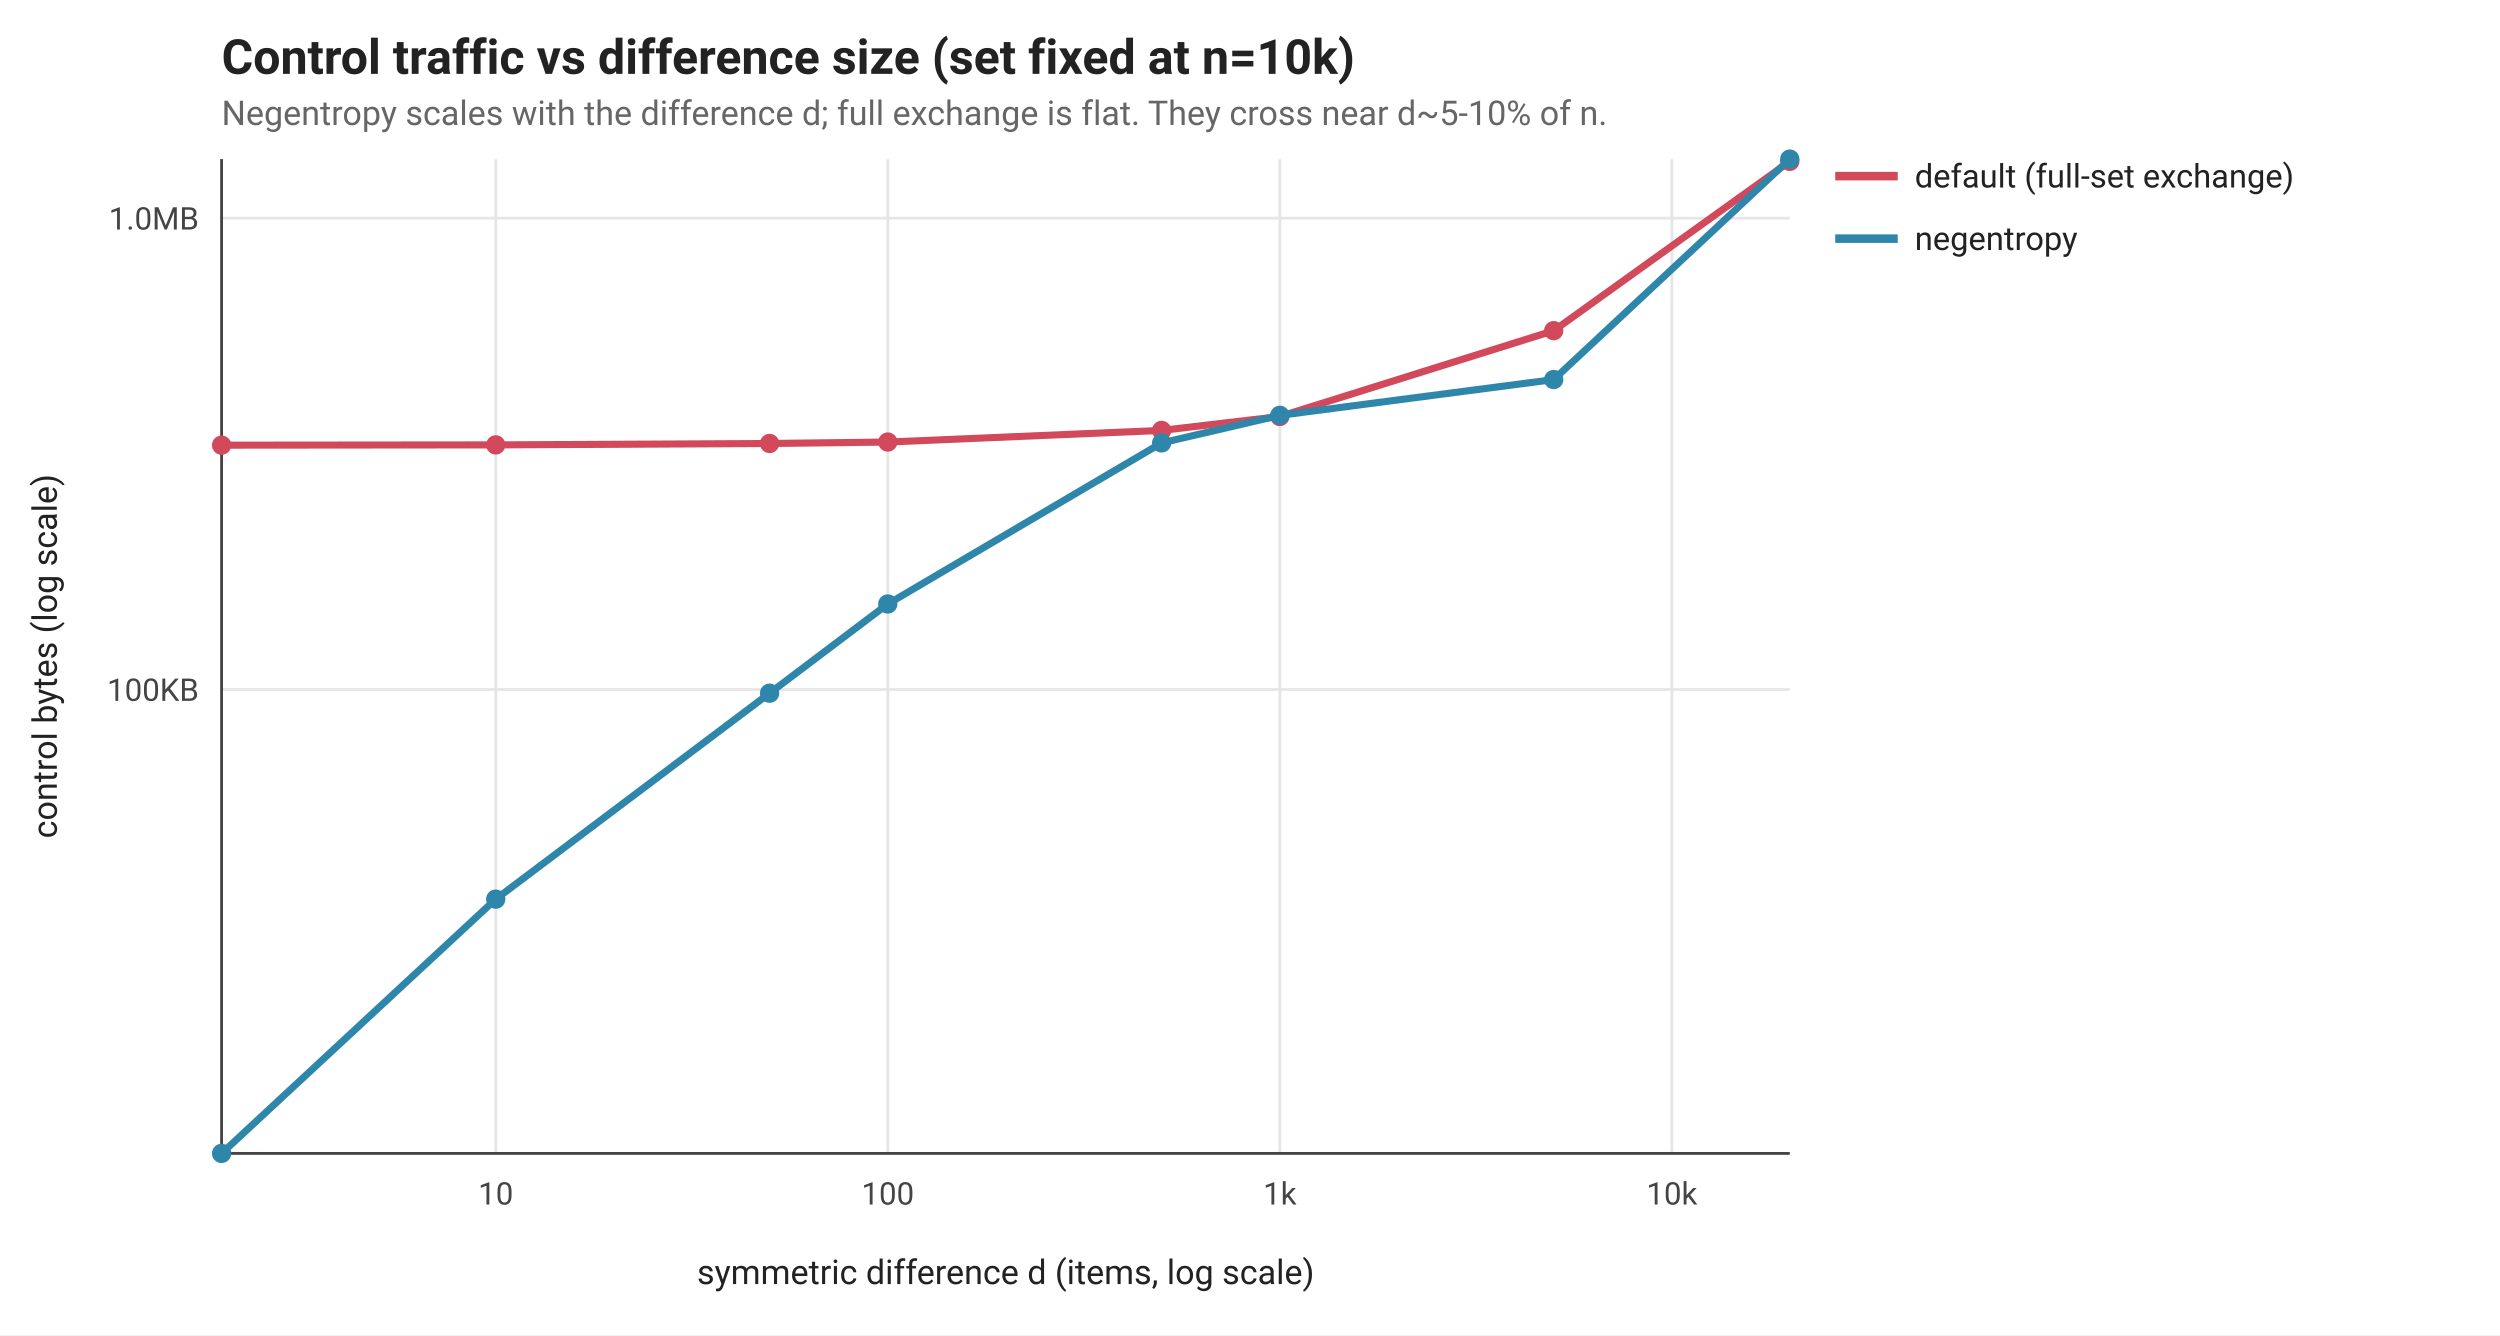
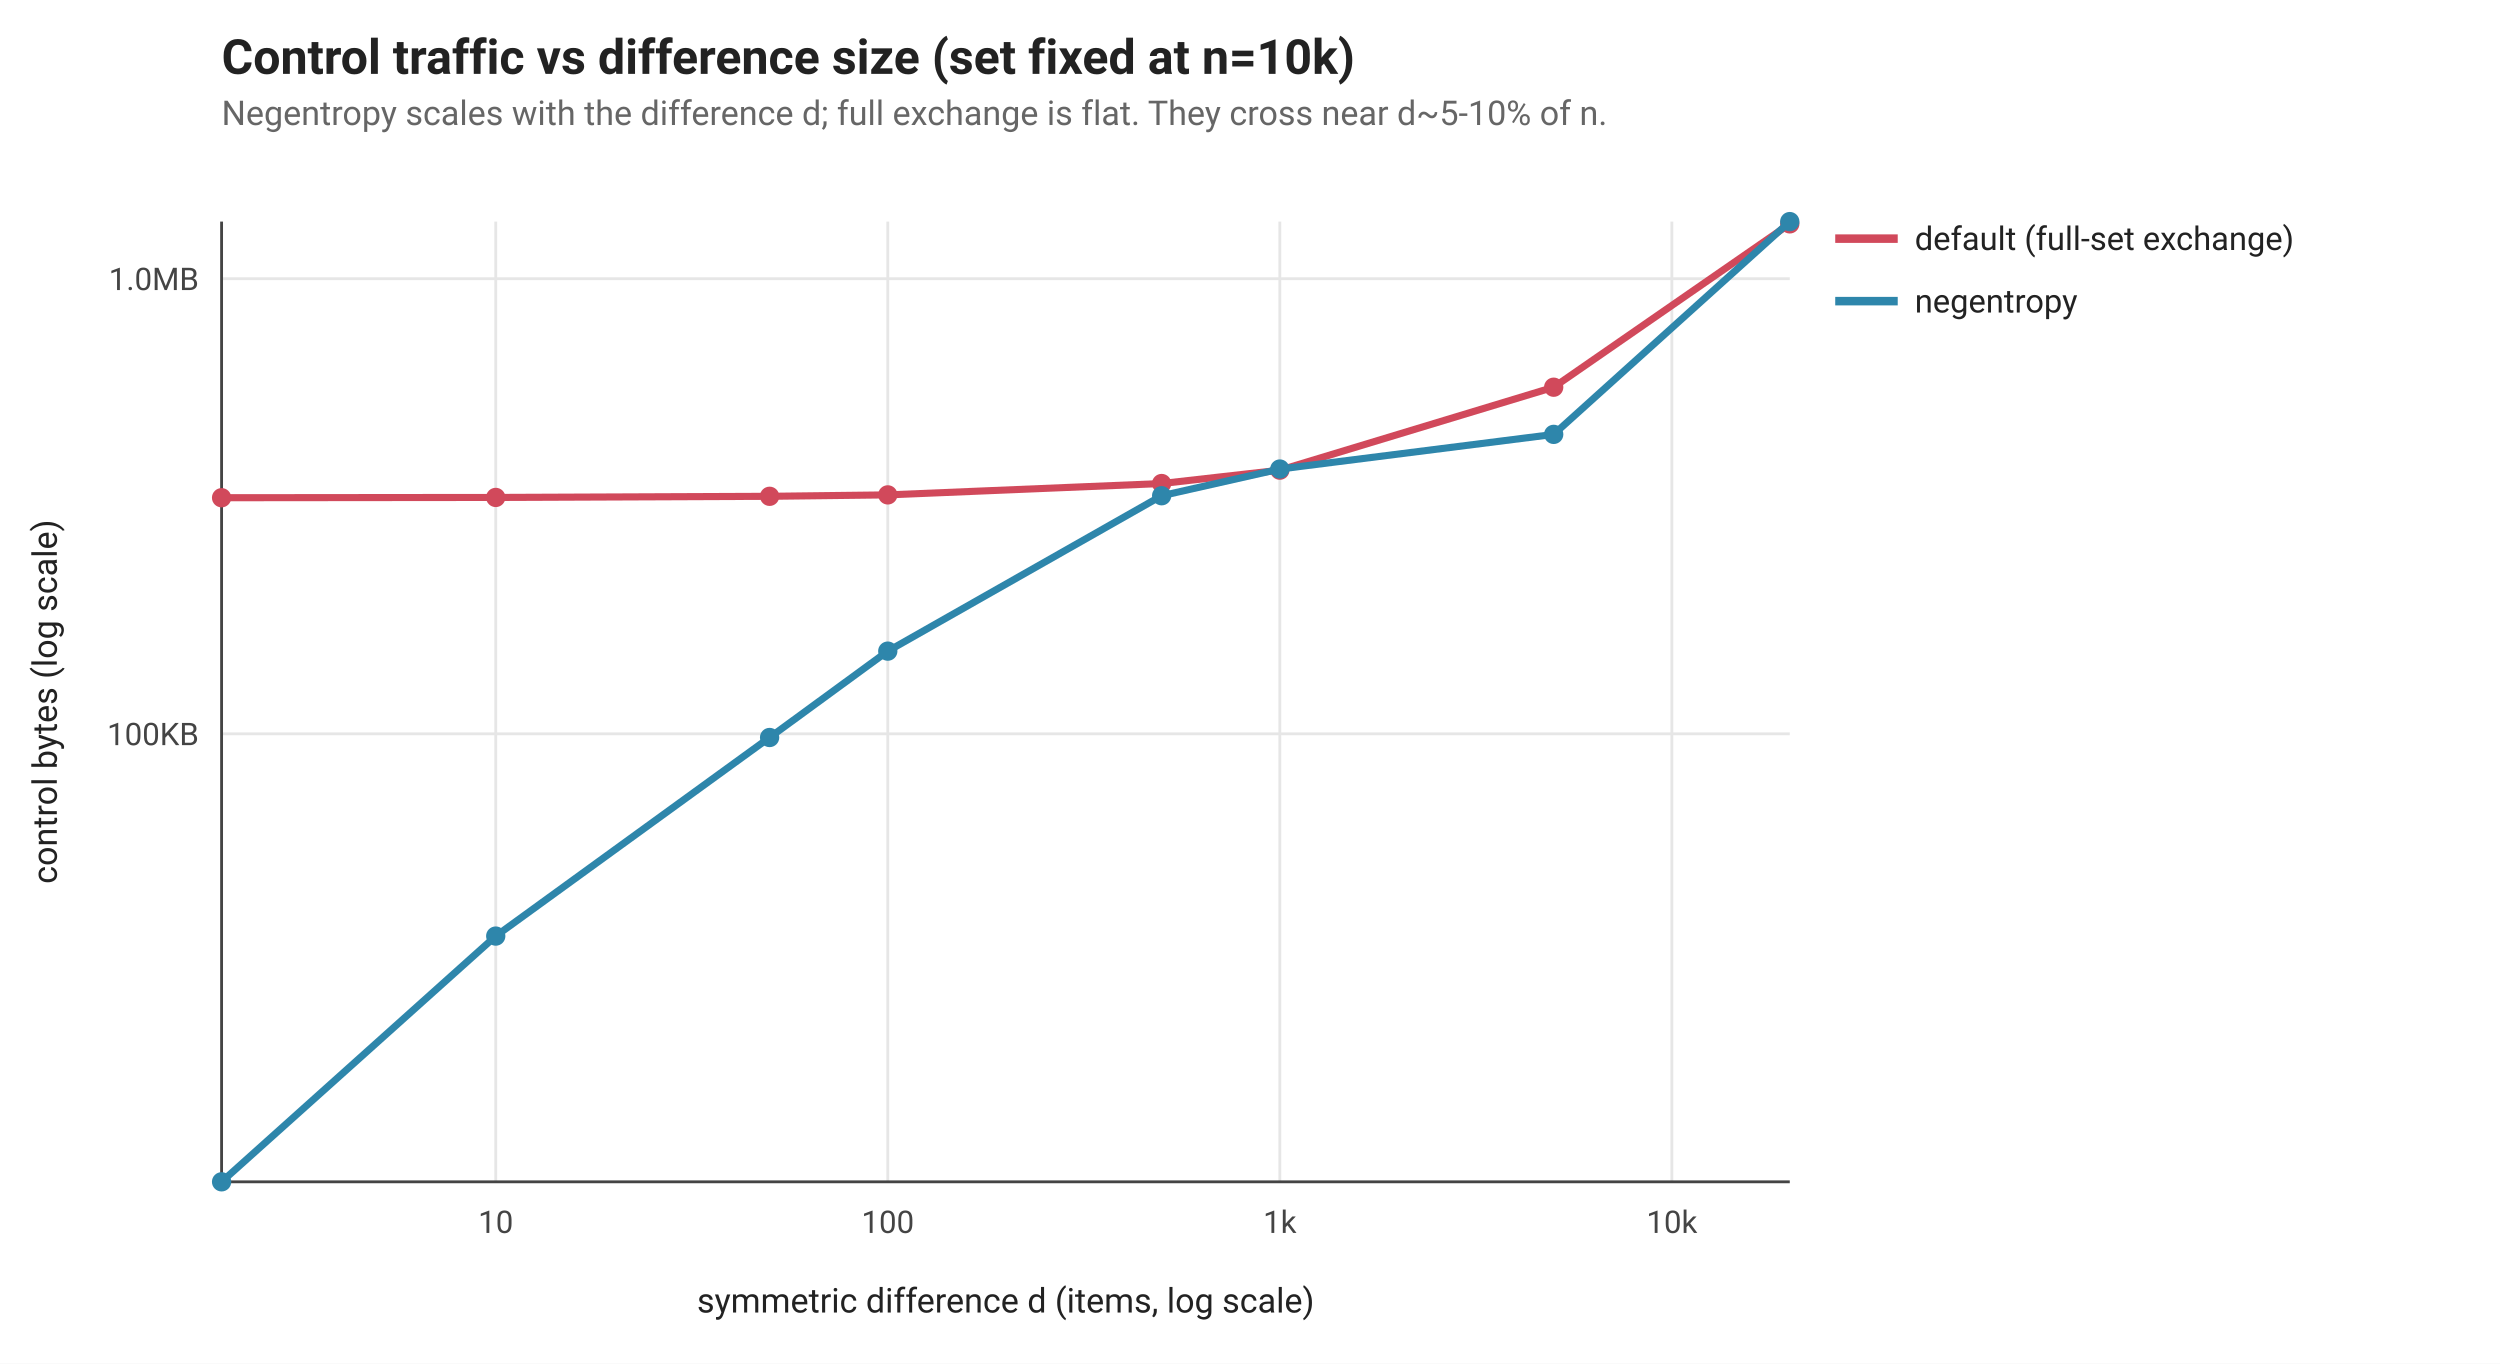
- <svg xmlns="http://www.w3.org/2000/svg" width="880" height="470" viewBox="0 0 880 470" font-family="-apple-system,Segoe UI,Roboto,sans-serif">
-   <rect width="880" height="470" fill="white" />
+ <svg xmlns="http://www.w3.org/2000/svg" width="880" height="480" viewBox="0 0 880 480" font-family="-apple-system,Segoe UI,Roboto,sans-serif">
+   <rect width="880" height="480" fill="white" />
  <text x="78" y="26" font-size="17" font-weight="700" fill="#222222">Control traffic vs difference size  (set fixed at n=10k)</text>
  <text x="78" y="44" font-size="12" fill="#666">Negentropy scales with the difference d; full exchange is flat. They cross near d~5-10% of n.</text>
-   <line x1="78" y1="242.7" x2="630" y2="242.7" stroke="#e6e6e6" />
-   <text x="70" y="246.7" font-size="11" fill="#444444" text-anchor="end">100KB</text>
-   <line x1="78" y1="76.8" x2="630" y2="76.8" stroke="#e6e6e6" />
-   <text x="70" y="80.8" font-size="11" fill="#444444" text-anchor="end">1.0MB</text>
-   <line x1="174.5" y1="56" x2="174.5" y2="406" stroke="#e6e6e6" />
-   <text x="174.5" y="424.0" font-size="11" fill="#444444" text-anchor="middle">10</text>
-   <line x1="312.5" y1="56" x2="312.5" y2="406" stroke="#e6e6e6" />
-   <text x="312.5" y="424.0" font-size="11" fill="#444444" text-anchor="middle">100</text>
-   <line x1="450.5" y1="56" x2="450.5" y2="406" stroke="#e6e6e6" />
-   <text x="450.5" y="424.0" font-size="11" fill="#444444" text-anchor="middle">1k</text>
-   <line x1="588.5" y1="56" x2="588.5" y2="406" stroke="#e6e6e6" />
-   <text x="588.5" y="424.0" font-size="11" fill="#444444" text-anchor="middle">10k</text>
-   <line x1="78" y1="56" x2="78" y2="406" stroke="#444444" />
-   <line x1="78" y1="406" x2="630" y2="406" stroke="#444444" />
-   <text x="354" y="452" font-size="12" fill="#222222" text-anchor="middle">symmetric difference  d  (items, log scale)</text>
-   <text x="20" y="231" font-size="12" fill="#222222" text-anchor="middle" transform="rotate(-90 20 231)">control bytes (log scale)</text>
-   <polyline points="78.0,156.7 174.5,156.6 270.9,156.1 312.5,155.6 408.9,151.5 450.5,146.6 546.9,116.4 630.0,56.8" fill="none" stroke="#d1495b" stroke-width="2.5" />
-   <circle cx="78.0" cy="156.7" r="3.4" fill="#d1495b" />
-   <circle cx="174.5" cy="156.6" r="3.4" fill="#d1495b" />
-   <circle cx="270.9" cy="156.1" r="3.4" fill="#d1495b" />
-   <circle cx="312.5" cy="155.6" r="3.4" fill="#d1495b" />
-   <circle cx="408.9" cy="151.5" r="3.4" fill="#d1495b" />
-   <circle cx="450.5" cy="146.6" r="3.4" fill="#d1495b" />
-   <circle cx="546.9" cy="116.4" r="3.4" fill="#d1495b" />
-   <circle cx="630.0" cy="56.8" r="3.4" fill="#d1495b" />
-   <polyline points="78.0,406.0 174.5,316.5 270.9,244.0 312.5,212.6 408.9,155.9 450.5,146.2 546.9,133.6 630.0,56.0" fill="none" stroke="#2e86ab" stroke-width="2.5" />
-   <circle cx="78.0" cy="406.0" r="3.4" fill="#2e86ab" />
-   <circle cx="174.5" cy="316.5" r="3.4" fill="#2e86ab" />
-   <circle cx="270.9" cy="244.0" r="3.4" fill="#2e86ab" />
-   <circle cx="312.5" cy="212.6" r="3.4" fill="#2e86ab" />
-   <circle cx="408.9" cy="155.9" r="3.4" fill="#2e86ab" />
-   <circle cx="450.5" cy="146.2" r="3.4" fill="#2e86ab" />
-   <circle cx="546.9" cy="133.6" r="3.4" fill="#2e86ab" />
-   <circle cx="630.0" cy="56.0" r="3.4" fill="#2e86ab" />
-   <line x1="646" y1="62" x2="668" y2="62" stroke="#d1495b" stroke-width="3" />
-   <text x="674" y="66" font-size="11.5" fill="#222222">default (full-set exchange)</text>
-   <line x1="646" y1="84" x2="668" y2="84" stroke="#2e86ab" stroke-width="3" />
-   <text x="674" y="88" font-size="11.5" fill="#222222">negentropy</text>
+   <line x1="78" y1="258.3" x2="630" y2="258.3" stroke="#e6e6e6" />
+   <text x="70" y="262.3" font-size="11" fill="#444444" text-anchor="end">100KB</text>
+   <line x1="78" y1="98.1" x2="630" y2="98.1" stroke="#e6e6e6" />
+   <text x="70" y="102.1" font-size="11" fill="#444444" text-anchor="end">1.0MB</text>
+   <line x1="174.5" y1="78" x2="174.5" y2="416" stroke="#e6e6e6" />
+   <text x="174.5" y="434.0" font-size="11" fill="#444444" text-anchor="middle">10</text>
+   <line x1="312.5" y1="78" x2="312.5" y2="416" stroke="#e6e6e6" />
+   <text x="312.5" y="434.0" font-size="11" fill="#444444" text-anchor="middle">100</text>
+   <line x1="450.5" y1="78" x2="450.5" y2="416" stroke="#e6e6e6" />
+   <text x="450.5" y="434.0" font-size="11" fill="#444444" text-anchor="middle">1k</text>
+   <line x1="588.5" y1="78" x2="588.5" y2="416" stroke="#e6e6e6" />
+   <text x="588.5" y="434.0" font-size="11" fill="#444444" text-anchor="middle">10k</text>
+   <line x1="78" y1="78" x2="78" y2="416" stroke="#444444" />
+   <line x1="78" y1="416" x2="630" y2="416" stroke="#444444" />
+   <text x="354" y="462" font-size="12" fill="#222222" text-anchor="middle">symmetric difference  d  (items, log scale)</text>
+   <text x="20" y="247" font-size="12" fill="#222222" text-anchor="middle" transform="rotate(-90 20 247)">control bytes (log scale)</text>
+   <polyline points="78.0,175.2 174.5,175.1 270.9,174.7 312.5,174.2 408.9,170.2 450.5,165.5 546.9,136.3 630.0,78.8" fill="none" stroke="#d1495b" stroke-width="2.5" />
+   <circle cx="78.0" cy="175.2" r="3.4" fill="#d1495b" />
+   <circle cx="174.5" cy="175.1" r="3.4" fill="#d1495b" />
+   <circle cx="270.9" cy="174.7" r="3.4" fill="#d1495b" />
+   <circle cx="312.5" cy="174.2" r="3.4" fill="#d1495b" />
+   <circle cx="408.9" cy="170.2" r="3.4" fill="#d1495b" />
+   <circle cx="450.5" cy="165.5" r="3.4" fill="#d1495b" />
+   <circle cx="546.9" cy="136.3" r="3.4" fill="#d1495b" />
+   <circle cx="630.0" cy="78.8" r="3.4" fill="#d1495b" />
+   <polyline points="78.0,416.0 174.5,329.5 270.9,259.6 312.5,229.2 408.9,174.5 450.5,165.1 546.9,152.9 630.0,78.0" fill="none" stroke="#2e86ab" stroke-width="2.5" />
+   <circle cx="78.0" cy="416.0" r="3.4" fill="#2e86ab" />
+   <circle cx="174.5" cy="329.5" r="3.4" fill="#2e86ab" />
+   <circle cx="270.9" cy="259.6" r="3.4" fill="#2e86ab" />
+   <circle cx="312.5" cy="229.2" r="3.4" fill="#2e86ab" />
+   <circle cx="408.9" cy="174.5" r="3.4" fill="#2e86ab" />
+   <circle cx="450.5" cy="165.1" r="3.4" fill="#2e86ab" />
+   <circle cx="546.9" cy="152.9" r="3.4" fill="#2e86ab" />
+   <circle cx="630.0" cy="78.0" r="3.4" fill="#2e86ab" />
+   <line x1="646" y1="84" x2="668" y2="84" stroke="#d1495b" stroke-width="3" />
+   <text x="674" y="88" font-size="11.5" fill="#222222">default (full-set exchange)</text>
+   <line x1="646" y1="106" x2="668" y2="106" stroke="#2e86ab" stroke-width="3" />
+   <text x="674" y="110" font-size="11.5" fill="#222222">negentropy</text>
</svg>
